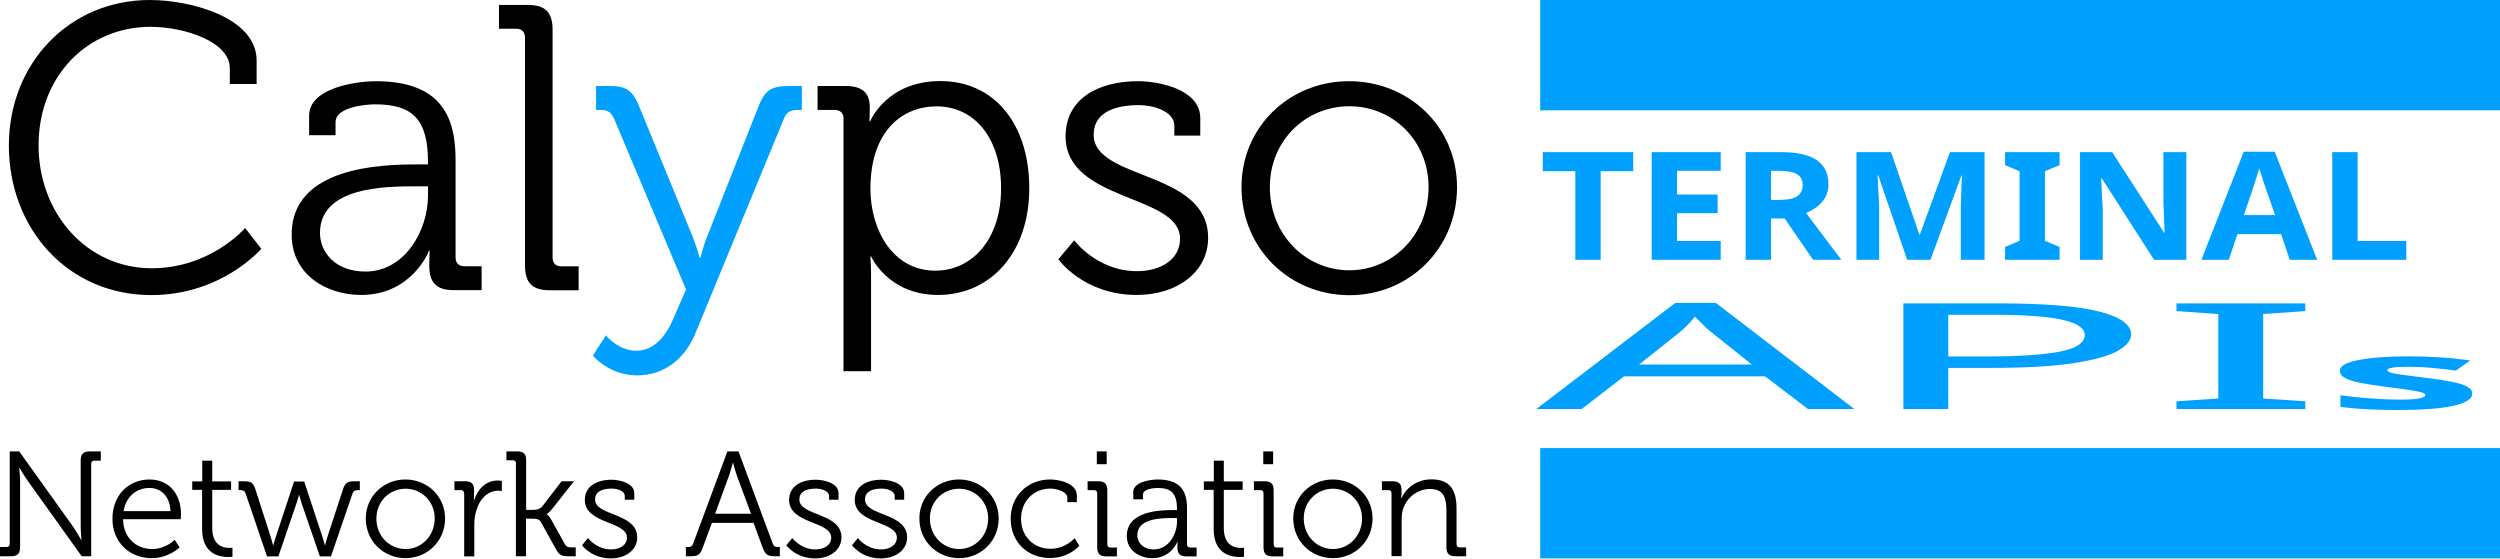
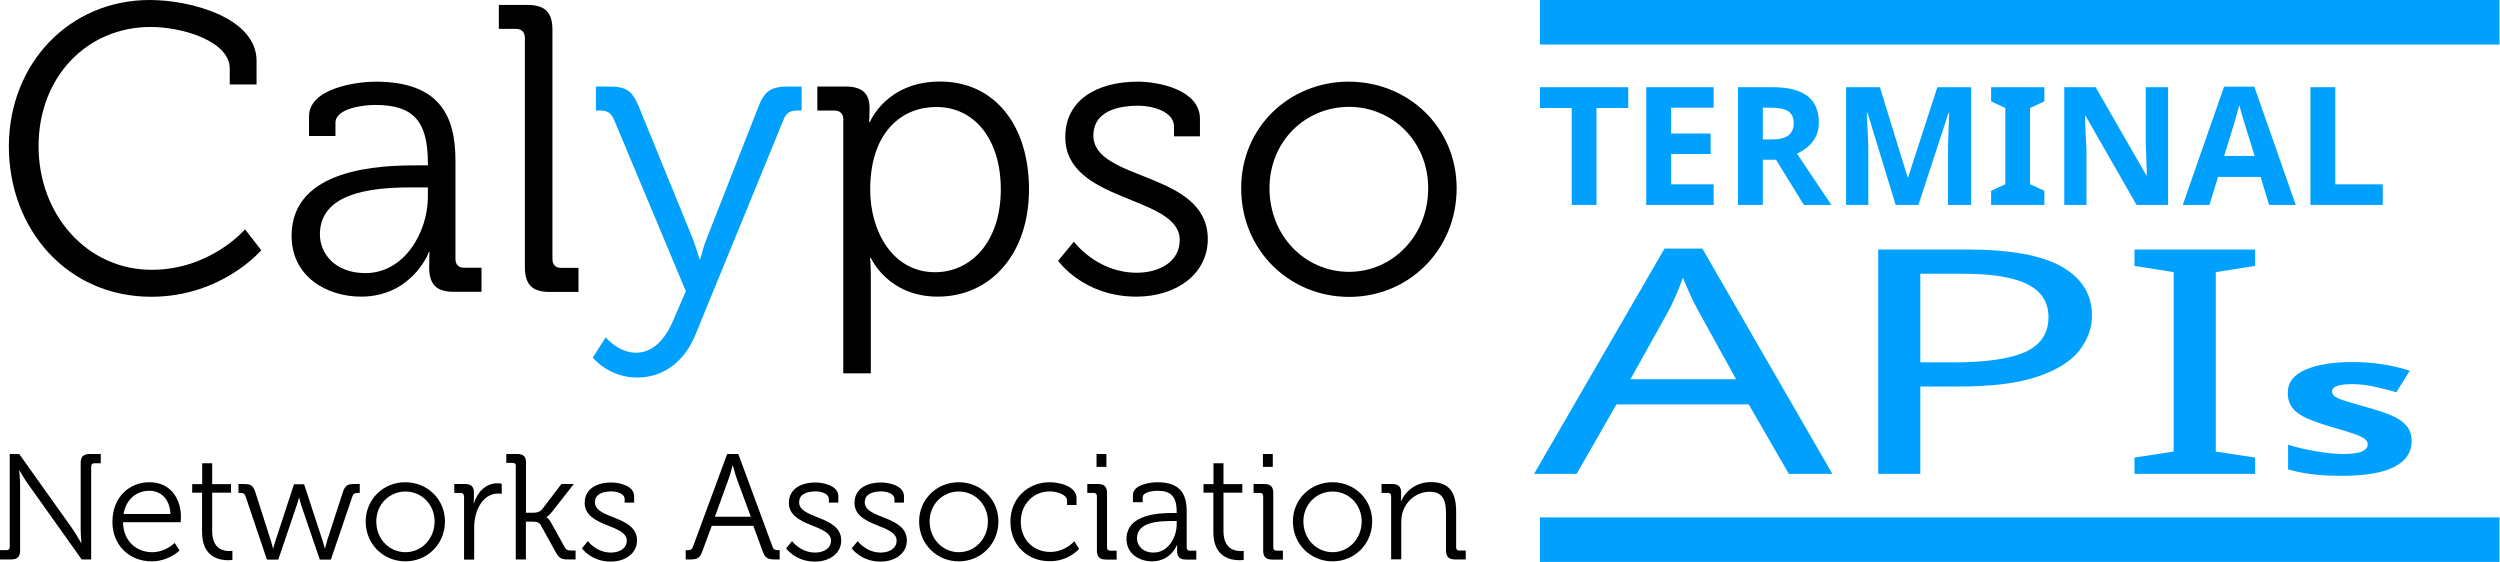
- <svg xmlns="http://www.w3.org/2000/svg" xmlns:xlink="http://www.w3.org/1999/xlink" version="1.1" id="Layer_1" x="0px" y="0px" viewBox="0 0 197.662 44.15" xml:space="preserve" width="197.662" height="44.15">
+ <svg xmlns="http://www.w3.org/2000/svg" xmlns:xlink="http://www.w3.org/1999/xlink" version="1.1" id="Layer_1" x="0px" y="0px" viewBox="0 0 218 49" xml:space="preserve" width="218" height="49">
  <defs id="defs67">
    <linearGradient id="linearGradient1483">
      <stop style="stop-color:#00a0ff;stop-opacity:1;" offset="0" id="stop1479" />
      <stop style="stop-color:#00a0ff;stop-opacity:0;" offset="1" id="stop1481" />
    </linearGradient>
    <linearGradient xlink:href="#linearGradient1483" id="linearGradient1485" x1="176.831" y1="-9.61" x2="285.089" y2="-9.61" gradientUnits="userSpaceOnUse" />
    <linearGradient xlink:href="#linearGradient1483" id="linearGradient1487" x1="177.421" y1="10.465" x2="285.651" y2="10.465" gradientUnits="userSpaceOnUse" />
  </defs>
  <style type="text/css" id="style2"> .st0{fill:#00A0FF;} </style>
-   <g id="g18329" transform="translate(-0.67,-0.27)">
+   <g id="g18329" transform="matrix(1.102595,0,0,1.109219,-0.7387387,-0.299489)">
    <g id="g10">
      <path d="m 12.52,0.27 c 3.21,0 8.44,1.38 8.44,4.78 V 6.91 H 18.84 V 5.66 c 0,-2.12 -3.66,-3.27 -6.26,-3.27 -5.01,0 -8.86,3.91 -8.86,9.37 0,5.39 3.82,9.72 8.95,9.72 4.65,0 7.38,-3.18 7.38,-3.18 l 1.28,1.64 c 0,0 -3.11,3.66 -8.7,3.66 C 6.02,23.6 1.37,18.34 1.37,11.76 1.39,5.24 6.17,0.27 12.52,0.27 Z" id="path4" />
      <path d="m 33.61,13.27 h 0.9 v -0.19 c 0,-3.37 -1.22,-4.56 -4.17,-4.56 -0.8,0 -3.14,0.22 -3.14,1.41 v 1.03 H 25.11 V 9.42 c 0,-2.25 3.85,-2.73 5.26,-2.73 5.1,0 6.32,2.73 6.32,6.19 v 7.73 c 0,0.48 0.26,0.71 0.71,0.71 h 1.35 v 1.89 h -2.21 c -1.38,0 -1.93,-0.61 -1.93,-1.93 0,-0.71 0.03,-1.19 0.03,-1.19 h -0.06 c 0.03,0 -1.32,3.5 -5.36,3.5 -2.7,0 -5.49,-1.57 -5.49,-4.78 0,-5.35 7.09,-5.54 9.88,-5.54 z m -4.04,8.47 c 3.08,0 4.94,-3.21 4.94,-6 V 15 h -0.93 c -2.54,0 -7.61,0.06 -7.61,3.69 0,1.51 1.19,3.05 3.6,3.05 z" id="path6" />
      <path d="M 42.18,3.25 C 42.18,2.8 41.92,2.54 41.47,2.54 H 40.12 V 0.66 h 2.28 c 1.38,0 1.96,0.58 1.96,1.96 v 18 c 0,0.48 0.26,0.71 0.71,0.71 h 1.35 v 1.89 h -2.28 c -1.38,0 -1.96,-0.58 -1.96,-1.96 z" id="path8" />
    </g>
    <g id="g14">
      <path class="st0" d="m 50.97,28 c 1.41,0 2.37,-1.16 2.98,-2.63 L 54.91,23.16 49.24,9.7 C 48.98,9.12 48.7,8.96 48.12,8.96 H 47.8 V 7.07 h 1 c 1.44,0 1.89,0.32 2.47,1.77 l 4.14,10.08 c 0.32,0.8 0.58,1.73 0.58,1.73 h 0.06 c 0,0 0.22,-0.93 0.55,-1.73 L 60.58,8.84 c 0.54,-1.44 1.03,-1.77 2.5,-1.77 h 0.99 v 1.89 h -0.32 c -0.58,0 -0.9,0.16 -1.12,0.74 l -6.96,16.88 c -0.83,2.05 -2.47,3.37 -4.62,3.37 -2.25,0 -3.5,-1.57 -3.5,-1.57 l 1.03,-1.6 C 48.57,26.81 49.59,28 50.97,28 Z" id="path12" style="fill:#00a0ff;fill-opacity:1" />
    </g>
    <g id="g22">
      <path d="m 67.37,9.67 c 0,-0.45 -0.26,-0.71 -0.71,-0.71 H 65.31 V 7.07 h 2.21 c 1.38,0 1.92,0.58 1.92,1.7 0,0.64 -0.03,1.09 -0.03,1.09 h 0.06 c 0,0 1.28,-3.18 5.55,-3.18 4.33,0 7.03,3.47 7.03,8.47 0,5.1 -3.05,8.44 -7.22,8.44 -3.95,0 -5.29,-3.05 -5.29,-3.05 h -0.06 c 0,0 0.06,0.58 0.06,1.41 v 7.67 H 67.36 V 9.67 Z m 7.25,12 c 2.86,0 5.2,-2.41 5.2,-6.51 0,-3.95 -2.09,-6.48 -5.1,-6.48 -2.7,0 -5.23,1.93 -5.23,6.51 0,3.24 1.76,6.48 5.13,6.48 z" id="path16" />
      <path d="m 85.6,19.27 c 0,0 1.8,2.44 4.97,2.44 1.8,0 3.4,-0.87 3.4,-2.57 0,-3.53 -9.05,-2.89 -9.05,-8.09 0,-2.92 2.5,-4.36 5.74,-4.36 1.64,0 4.91,0.64 4.91,2.92 v 1.38 h -2.05 v -0.77 c 0,-1.19 -1.73,-1.64 -2.79,-1.64 -2.25,0 -3.59,0.77 -3.59,2.34 0,3.63 9.05,2.79 9.05,8.15 0,2.7 -2.44,4.52 -5.65,4.52 -4.2,0 -6.19,-2.82 -6.19,-2.82 z" id="path18" />
      <path d="m 107.33,6.69 c 4.72,0 8.54,3.59 8.54,8.38 0,4.88 -3.82,8.54 -8.5,8.54 -4.72,0 -8.54,-3.66 -8.54,-8.54 -0.01,-4.79 3.81,-8.38 8.5,-8.38 z m 0.03,14.95 c 3.43,0 6.26,-2.82 6.26,-6.58 0,-3.66 -2.82,-6.39 -6.26,-6.39 -3.47,0 -6.29,2.73 -6.29,6.39 0,3.76 2.82,6.58 6.29,6.58 z" id="path20" />
    </g>
    <g id="g62">
      <path d="m 0.67,43.52 h 0.51 c 0.17,0 0.26,-0.08 0.26,-0.26 v -7.3 h 0.75 l 4.23,5.91 c 0.28,0.41 0.67,1.09 0.67,1.09 h 0.02 c 0,0 -0.06,-0.65 -0.06,-1.09 v -5.19 c 0,-0.51 0.21,-0.72 0.72,-0.72 h 0.87 v 0.73 h -0.5 c -0.17,0 -0.26,0.08 -0.26,0.26 v 7.3 H 7.13 L 2.9,38.34 C 2.61,37.94 2.22,37.27 2.22,37.27 H 2.19 c 0,0 0.07,0.64 0.07,1.07 v 5.19 c 0,0.51 -0.21,0.72 -0.72,0.72 H 0.67 Z" id="path24" />
      <path d="m 12.49,38.18 c 1.64,0 2.49,1.26 2.49,2.74 0,0.14 -0.02,0.4 -0.02,0.4 H 10.4 c 0.02,1.5 1.07,2.36 2.3,2.36 1.08,0 1.78,-0.73 1.78,-0.73 l 0.39,0.6 c 0,0 -0.86,0.85 -2.21,0.85 -1.76,0 -3.1,-1.27 -3.1,-3.1 0,-1.95 1.34,-3.12 2.93,-3.12 z m 1.66,2.5 c -0.05,-1.23 -0.8,-1.83 -1.67,-1.83 -0.98,0 -1.84,0.64 -2.04,1.83 z" id="path26" />
      <path d="m 16.65,39 h -0.78 v -0.67 h 0.79 v -1.64 h 0.79 v 1.64 h 1.49 V 39 h -1.49 v 3.02 c 0,1.39 0.88,1.57 1.33,1.57 0.17,0 0.27,-0.02 0.27,-0.02 v 0.72 c 0,0 -0.14,0.02 -0.34,0.02 -0.68,0 -2.06,-0.22 -2.06,-2.21 z" id="path28" />
      <path d="m 20.09,39.29 c -0.07,-0.21 -0.2,-0.27 -0.41,-0.27 h -0.15 v -0.7 h 0.41 c 0.57,0 0.75,0.11 0.93,0.66 l 1.21,3.76 c 0.09,0.28 0.18,0.64 0.18,0.64 h 0.02 c 0,0 0.09,-0.35 0.19,-0.64 l 1.45,-4.4 h 0.8 l 1.45,4.4 c 0.09,0.28 0.19,0.64 0.19,0.64 h 0.02 c 0,0 0.07,-0.34 0.17,-0.64 l 1.23,-3.76 c 0.18,-0.55 0.37,-0.66 0.93,-0.66 h 0.41 v 0.7 h -0.17 c -0.2,0 -0.34,0.06 -0.41,0.27 l -1.7,4.97 H 25.96 L 24.51,40.04 C 24.42,39.75 24.33,39.4 24.33,39.4 h -0.02 c 0,0 -0.08,0.34 -0.19,0.64 l -1.44,4.22 h -0.9 z" id="path30" />
      <path d="m 32.72,38.18 c 1.73,0 3.14,1.32 3.14,3.08 0,1.79 -1.4,3.14 -3.13,3.14 -1.73,0 -3.14,-1.34 -3.14,-3.14 0.01,-1.76 1.41,-3.08 3.13,-3.08 z m 0.02,5.5 c 1.26,0 2.3,-1.04 2.3,-2.42 0,-1.34 -1.04,-2.35 -2.3,-2.35 -1.27,0 -2.31,1 -2.31,2.35 -0.01,1.38 1.03,2.42 2.31,2.42 z" id="path32" />
      <path d="m 37.36,39.28 c 0,-0.17 -0.09,-0.26 -0.26,-0.26 h -0.5 v -0.7 h 0.83 c 0.5,0 0.72,0.2 0.72,0.67 v 0.4 c 0,0.25 -0.02,0.45 -0.02,0.45 h 0.02 c 0.28,-0.9 0.94,-1.58 1.88,-1.58 0.17,0 0.32,0.04 0.32,0.04 v 0.79 c 0,0 -0.14,-0.02 -0.29,-0.02 -0.84,0 -1.46,0.66 -1.72,1.53 -0.12,0.38 -0.17,0.78 -0.17,1.16 v 2.5 h -0.8 v -4.98 z" id="path34" />
      <path d="m 41.47,36.92 c 0,-0.17 -0.09,-0.26 -0.26,-0.26 h -0.5 v -0.7 h 0.84 c 0.51,0 0.72,0.18 0.72,0.68 v 3.94 h 0.61 c 0.22,0 0.51,-0.07 0.67,-0.28 l 1.52,-1.98 h 0.98 l -1.71,2.17 c -0.29,0.37 -0.45,0.42 -0.45,0.42 v 0.02 c 0,0 0.18,0.08 0.37,0.44 l 1.07,1.92 c 0.11,0.2 0.22,0.26 0.54,0.26 h 0.32 v 0.7 h -0.55 c -0.59,0 -0.75,-0.09 -1.03,-0.59 L 43.43,41.54 C 43.3,41.3 43.02,41.28 42.8,41.28 h -0.54 v 2.97 h -0.8 v -7.33 z" id="path36" />
      <path d="m 47.16,42.81 c 0,0 0.66,0.9 1.83,0.9 0.66,0 1.25,-0.32 1.25,-0.94 0,-1.3 -3.33,-1.06 -3.33,-2.97 0,-1.07 0.92,-1.6 2.11,-1.6 0.6,0 1.8,0.24 1.8,1.07 v 0.51 H 50.07 V 39.5 c 0,-0.44 -0.64,-0.6 -1.03,-0.6 -0.83,0 -1.32,0.28 -1.32,0.86 0,1.33 3.33,1.03 3.33,3 0,0.99 -0.9,1.66 -2.08,1.66 -1.54,0 -2.28,-1.04 -2.28,-1.04 z" id="path38" />
      <path d="m 54.9,43.52 h 0.15 c 0.21,0 0.34,-0.04 0.42,-0.26 l 2.71,-7.3 h 0.88 l 2.71,7.3 c 0.08,0.22 0.2,0.26 0.42,0.26 h 0.14 v 0.73 h -0.38 c -0.59,0 -0.77,-0.12 -0.98,-0.68 l -0.72,-1.96 h -3.29 l -0.73,1.96 c -0.21,0.57 -0.38,0.68 -0.97,0.68 H 54.9 Z m 5.15,-2.63 -1.1,-2.96 c -0.14,-0.39 -0.32,-1.07 -0.32,-1.07 h -0.02 c 0,0 -0.18,0.68 -0.32,1.07 l -1.08,2.96 z" id="path40" />
      <path d="m 63.31,42.81 c 0,0 0.66,0.9 1.83,0.9 0.66,0 1.25,-0.32 1.25,-0.94 0,-1.3 -3.33,-1.06 -3.33,-2.97 0,-1.07 0.92,-1.6 2.11,-1.6 0.6,0 1.8,0.24 1.8,1.07 v 0.51 H 66.22 V 39.5 c 0,-0.44 -0.64,-0.6 -1.03,-0.6 -0.83,0 -1.32,0.28 -1.32,0.86 0,1.33 3.33,1.03 3.33,3 0,0.99 -0.9,1.66 -2.08,1.66 -1.55,0 -2.28,-1.04 -2.28,-1.04 z" id="path42" />
      <path d="m 68.5,42.81 c 0,0 0.66,0.9 1.83,0.9 0.66,0 1.25,-0.32 1.25,-0.94 0,-1.3 -3.33,-1.06 -3.33,-2.97 0,-1.07 0.92,-1.6 2.11,-1.6 0.6,0 1.8,0.24 1.8,1.07 v 0.51 H 71.41 V 39.5 c 0,-0.44 -0.64,-0.6 -1.03,-0.6 -0.83,0 -1.32,0.28 -1.32,0.86 0,1.33 3.33,1.03 3.33,3 0,0.99 -0.9,1.66 -2.08,1.66 -1.54,0 -2.28,-1.04 -2.28,-1.04 z" id="path44" />
      <path d="m 76.49,38.18 c 1.73,0 3.14,1.32 3.14,3.08 0,1.79 -1.4,3.14 -3.13,3.14 -1.73,0 -3.14,-1.34 -3.14,-3.14 0,-1.76 1.41,-3.08 3.13,-3.08 z m 0.01,5.5 c 1.26,0 2.3,-1.04 2.3,-2.42 0,-1.34 -1.04,-2.35 -2.3,-2.35 -1.27,0 -2.31,1 -2.31,2.35 0,1.38 1.04,2.42 2.31,2.42 z" id="path46" />
      <path d="m 83.7,38.18 c 0.67,0 2.11,0.28 2.11,1.26 v 0.53 h -0.75 v -0.34 c 0,-0.5 -0.86,-0.73 -1.36,-0.73 -1.27,0 -2.3,0.96 -2.3,2.39 0,1.46 1.07,2.37 2.32,2.37 1.21,0 1.91,-0.84 1.91,-0.84 l 0.38,0.6 c 0,0 -0.8,0.97 -2.32,0.97 -1.77,0 -3.11,-1.26 -3.11,-3.1 -0.01,-1.81 1.35,-3.11 3.12,-3.11 z" id="path48" />
      <path d="m 87.42,39.28 c 0,-0.17 -0.09,-0.26 -0.26,-0.26 h -0.5 v -0.7 h 0.84 c 0.51,0 0.72,0.21 0.72,0.72 v 4.26 c 0,0.18 0.09,0.26 0.26,0.26 h 0.5 v 0.7 h -0.84 c -0.51,0 -0.72,-0.21 -0.72,-0.72 z m -0.03,-3.32 h 0.78 v 1.01 h -0.78 z" id="path50" />
      <path d="m 93.4,40.6 h 0.33 v -0.07 c 0,-1.24 -0.45,-1.68 -1.53,-1.68 -0.29,0 -1.16,0.08 -1.16,0.52 v 0.38 h -0.77 v -0.57 c 0,-0.83 1.42,-1 1.93,-1 1.88,0 2.32,1 2.32,2.28 v 2.84 c 0,0.18 0.09,0.26 0.26,0.26 h 0.5 v 0.7 h -0.81 c -0.51,0 -0.71,-0.22 -0.71,-0.71 0,-0.26 0.01,-0.44 0.01,-0.44 h -0.02 c 0.01,0 -0.48,1.29 -1.97,1.29 -0.99,0 -2.02,-0.58 -2.02,-1.76 0.01,-1.97 2.61,-2.04 3.64,-2.04 z m -1.49,3.11 c 1.13,0 1.82,-1.18 1.82,-2.21 v -0.27 h -0.34 c -0.93,0 -2.8,0.02 -2.8,1.36 0,0.56 0.44,1.12 1.32,1.12 z" id="path52" />
      <path d="m 96.63,39 h -0.78 v -0.67 h 0.79 v -1.64 h 0.79 v 1.64 h 1.49 V 39 h -1.49 v 3.02 c 0,1.39 0.88,1.57 1.33,1.57 0.17,0 0.27,-0.02 0.27,-0.02 v 0.72 c 0,0 -0.14,0.02 -0.34,0.02 -0.68,0 -2.06,-0.22 -2.06,-2.21 z" id="path54" />
      <path d="m 100.57,39.28 c 0,-0.17 -0.09,-0.26 -0.26,-0.26 h -0.5 v -0.7 h 0.84 c 0.51,0 0.72,0.21 0.72,0.72 v 4.26 c 0,0.18 0.09,0.26 0.26,0.26 h 0.5 v 0.7 h -0.84 c -0.51,0 -0.72,-0.21 -0.72,-0.72 z m -0.02,-3.32 h 0.78 v 1.01 h -0.78 z" id="path56" />
      <path d="m 106.05,38.18 c 1.73,0 3.14,1.32 3.14,3.08 0,1.79 -1.4,3.14 -3.13,3.14 -1.73,0 -3.14,-1.34 -3.14,-3.14 0,-1.76 1.41,-3.08 3.13,-3.08 z m 0.01,5.5 c 1.26,0 2.3,-1.04 2.3,-2.42 0,-1.34 -1.04,-2.35 -2.3,-2.35 -1.27,0 -2.31,1 -2.31,2.35 0,1.38 1.04,2.42 2.31,2.42 z" id="path58" />
      <path d="m 110.69,39.28 c 0,-0.17 -0.09,-0.26 -0.26,-0.26 h -0.5 v -0.7 h 0.83 c 0.5,0 0.72,0.21 0.72,0.66 v 0.27 c 0,0.24 -0.02,0.42 -0.02,0.42 h 0.02 c 0.21,-0.54 0.97,-1.5 2.36,-1.5 1.47,0 1.99,0.84 1.99,2.3 v 2.82 c 0,0.18 0.09,0.26 0.26,0.26 h 0.5 v 0.7 h -0.84 c -0.51,0 -0.72,-0.21 -0.72,-0.72 v -2.84 c 0,-0.93 -0.14,-1.76 -1.29,-1.76 -1.01,0 -1.89,0.7 -2.16,1.67 -0.07,0.25 -0.09,0.52 -0.09,0.8 v 2.84 h -0.8 z" id="path60" />
    </g>
  </g>
  <g id="g8190" transform="matrix(0.7029932,0,0,0.7029932,9.355902,22.92235)">
    <text xml:space="preserve" style="font-style:normal;font-variant:normal;font-weight:bold;font-stretch:normal;font-size:14.749px;line-height:10.975px;font-family:'Courier New';-inkscape-font-specification:'Courier New, Bold';font-variant-ligatures:normal;font-variant-caps:normal;font-variant-numeric:normal;font-variant-east-asian:normal;letter-spacing:0px;word-spacing:0px;fill:#000000;fill-opacity:1;stroke:none;stroke-width:1.106px;stroke-linecap:butt;stroke-linejoin:miter;stroke-opacity:1" x="-15.793" y="48.274" id="text1524">
      <tspan x="-15.793" y="48.274" style="font-style:normal;font-variant:normal;font-weight:bold;font-stretch:normal;font-size:14.749px;font-family:'Courier New';-inkscape-font-specification:'Courier New, Bold';font-variant-ligatures:normal;font-variant-caps:normal;font-variant-numeric:normal;font-variant-east-asian:normal;stroke-width:1.106px" id="tspan12437" />
    </text>
    <text xml:space="preserve" style="font-style:normal;font-variant:normal;font-weight:bold;font-stretch:normal;font-size:16px;line-height:10px;font-family:'Open Sans';-inkscape-font-specification:'Open Sans, Bold';font-variant-ligatures:normal;font-variant-caps:normal;font-variant-numeric:normal;font-variant-east-asian:normal;letter-spacing:0px;word-spacing:0px;fill:#000000;fill-opacity:1;stroke:none;stroke-width:1px;stroke-linecap:butt;stroke-linejoin:miter;stroke-opacity:1" x="124.893" y="39.222" id="text1524-1">
      <tspan x="124.893" y="39.222" id="tspan1528-7" style="font-style:normal;font-variant:normal;font-weight:bold;font-stretch:normal;font-size:16px;font-family:'Open Sans';-inkscape-font-specification:'Open Sans, Bold';font-variant-ligatures:normal;font-variant-caps:normal;font-variant-numeric:normal;font-variant-east-asian:normal" />
    </text>
-     <g id="g3567">
-       <path id="rect92030" style="opacity:1;vector-effect:none;fill:#00a0ff;fill-rule:evenodd;stroke-width:0.313;stop-color:#000000;stop-opacity:1" d="m 159.917,-32.607 h 107.946 v 12.407 H 159.917 Z" />
-       <path id="rect92030-8" style="opacity:1;vector-effect:none;fill:#00a0ff;fill-rule:evenodd;stroke-width:0.313;stop-color:#000000;stop-opacity:1" d="M 159.917,17.789 H 267.863 V 30.196 H 159.917 Z" />
-       <g id="text6123" style="font-size:56.9px;line-height:1.25;stroke-width:1.422" />
-     </g>
-     <text xml:space="preserve" style="font-style:normal;font-variant:normal;font-weight:bold;font-stretch:normal;font-size:17.894px;line-height:1.25;font-family:sans-serif;-inkscape-font-specification:'sans-serif, Bold';font-variant-ligatures:normal;font-variant-caps:normal;font-variant-numeric:normal;font-variant-east-asian:normal;fill:#00a0ff;fill-opacity:1;stroke:none;stroke-width:0.447" x="151.502" y="-3.572" id="text19958" transform="scale(1.054939,0.9479219)">
-       <tspan id="tspan19956" style="font-style:normal;font-variant:normal;font-weight:bold;font-stretch:normal;font-size:17.894px;font-family:sans-serif;-inkscape-font-specification:'sans-serif, Bold';font-variant-ligatures:normal;font-variant-caps:normal;font-variant-numeric:normal;font-variant-east-asian:normal;fill:#00a0ff;fill-opacity:1;stroke-width:0.447" x="151.502" y="-3.572">TERMINAL</tspan>
+     <path id="rect92030" style="vector-effect:none;fill:#00a0ff;fill-rule:evenodd;stroke-width:0.22;stop-color:#000000" d="m 177.714,-32.607 h 119.02 v 5.522 H 177.714 Z" />
+     <path id="rect92030-8" style="vector-effect:none;fill:#00a0ff;fill-rule:evenodd;stroke-width:0.22;stop-color:#000000" d="m 177.714,31.573 h 119.02 v 5.522 H 177.714 Z" />
+     <g id="text6123" style="font-size:56.9px;line-height:1.25;stroke-width:1.422" />
+     <text xml:space="preserve" style="font-style:normal;font-variant:normal;font-weight:bold;font-stretch:normal;font-size:20.384px;line-height:1.25;font-family:sans-serif;-inkscape-font-specification:'sans-serif, Bold';font-variant-ligatures:normal;font-variant-caps:normal;font-variant-numeric:normal;font-variant-east-asian:normal;fill:#00a0ff;fill-opacity:1;stroke:none;stroke-width:0.51" x="177.883" y="-7.159" id="text19958" transform="scale(0.9967628,1.003248)">
+       <tspan id="tspan19956" style="font-style:normal;font-variant:normal;font-weight:bold;font-stretch:normal;font-size:20.384px;font-family:sans-serif;-inkscape-font-specification:'sans-serif, Bold';font-variant-ligatures:normal;font-variant-caps:normal;font-variant-numeric:normal;font-variant-east-asian:normal;fill:#00a0ff;fill-opacity:1;stroke-width:0.51" x="177.883" y="-7.159">TERMINAL</tspan>
    </text>
-     <text xml:space="preserve" style="font-style:normal;font-variant:normal;font-weight:normal;font-stretch:normal;font-size:30.546px;line-height:0;font-family:sans-serif;-inkscape-font-specification:'sans-serif, Normal';font-variant-ligatures:normal;font-variant-caps:normal;font-variant-numeric:normal;font-variant-east-asian:normal;fill:#00a0ff;fill-opacity:1;stroke:none;stroke-width:0.764" x="86.872" y="24.589" id="text19958-7" transform="scale(1.835811,0.5447184)">
-       <tspan id="tspan19956-1" style="font-style:normal;font-variant:normal;font-weight:normal;font-stretch:normal;font-size:30.546px;line-height:0.85;font-family:sans-serif;-inkscape-font-specification:'sans-serif, Normal';font-variant-ligatures:normal;font-variant-caps:normal;font-variant-numeric:normal;font-variant-east-asian:normal;fill:#00a0ff;fill-opacity:1;stroke-width:0.764" x="86.872" y="24.589">API<tspan style="font-style:normal;font-variant:normal;font-weight:bold;font-stretch:normal;font-size:19.556px;font-family:sans-serif;-inkscape-font-specification:'sans-serif, Bold';font-variant-ligatures:normal;font-variant-caps:normal;font-variant-numeric:normal;font-variant-east-asian:normal;stroke-width:0.764" id="tspan52044">s</tspan>
+     <text xml:space="preserve" style="font-style:normal;font-variant:normal;font-weight:normal;font-stretch:normal;font-size:47.544px;line-height:0;font-family:sans-serif;-inkscape-font-specification:'sans-serif, Normal';font-variant-ligatures:normal;font-variant-caps:normal;font-variant-numeric:normal;font-variant-east-asian:normal;fill:#00a0ff;fill-opacity:1;stroke:none;stroke-width:1.189" x="145.071" y="31.93" id="text19958-7" transform="scale(1.219941,0.8197117)">
+       <tspan id="tspan19956-1" style="font-style:normal;font-variant:normal;font-weight:normal;font-stretch:normal;font-size:47.544px;line-height:0.85;font-family:sans-serif;-inkscape-font-specification:'sans-serif, Normal';font-variant-ligatures:normal;font-variant-caps:normal;font-variant-numeric:normal;font-variant-east-asian:normal;fill:#00a0ff;fill-opacity:1;stroke-width:1.189" x="145.071" y="31.93">API<tspan style="font-style:normal;font-variant:normal;font-weight:bold;font-stretch:normal;font-size:30.438px;font-family:sans-serif;-inkscape-font-specification:'sans-serif, Bold';font-variant-ligatures:normal;font-variant-caps:normal;font-variant-numeric:normal;font-variant-east-asian:normal;stroke-width:1.189" id="tspan52044">s</tspan>
      </tspan>
    </text>
  </g>
</svg>
